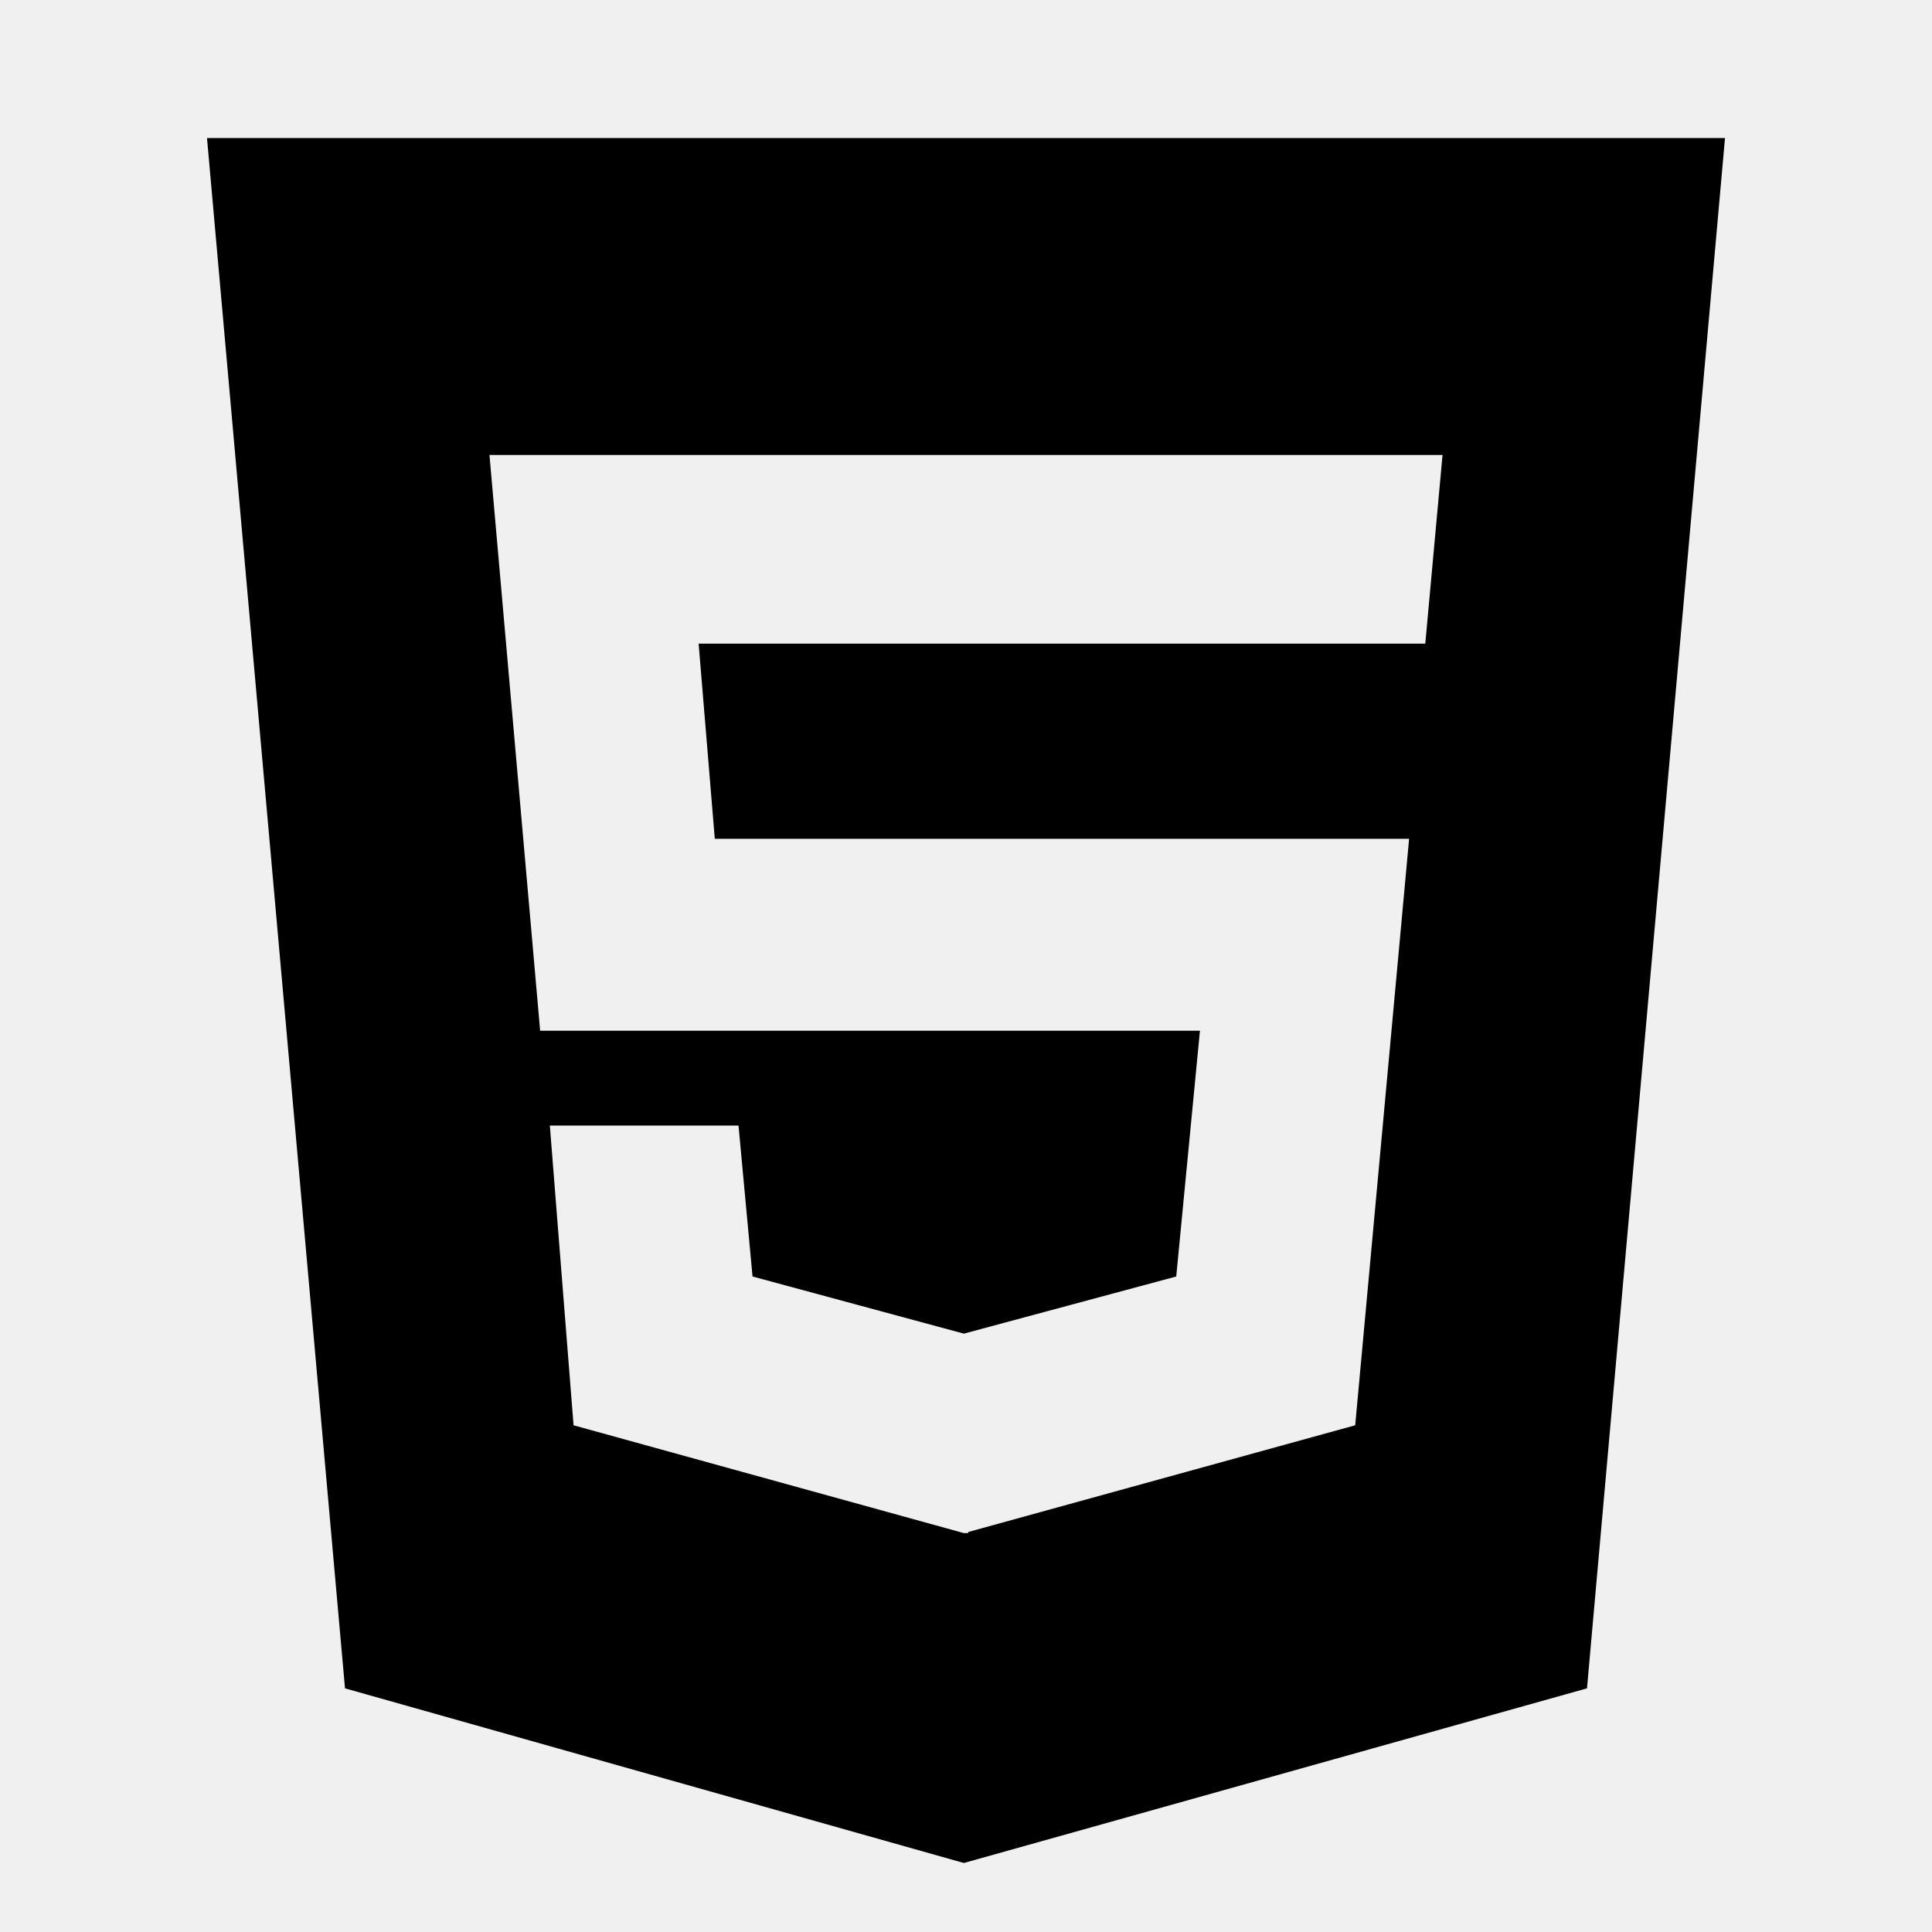
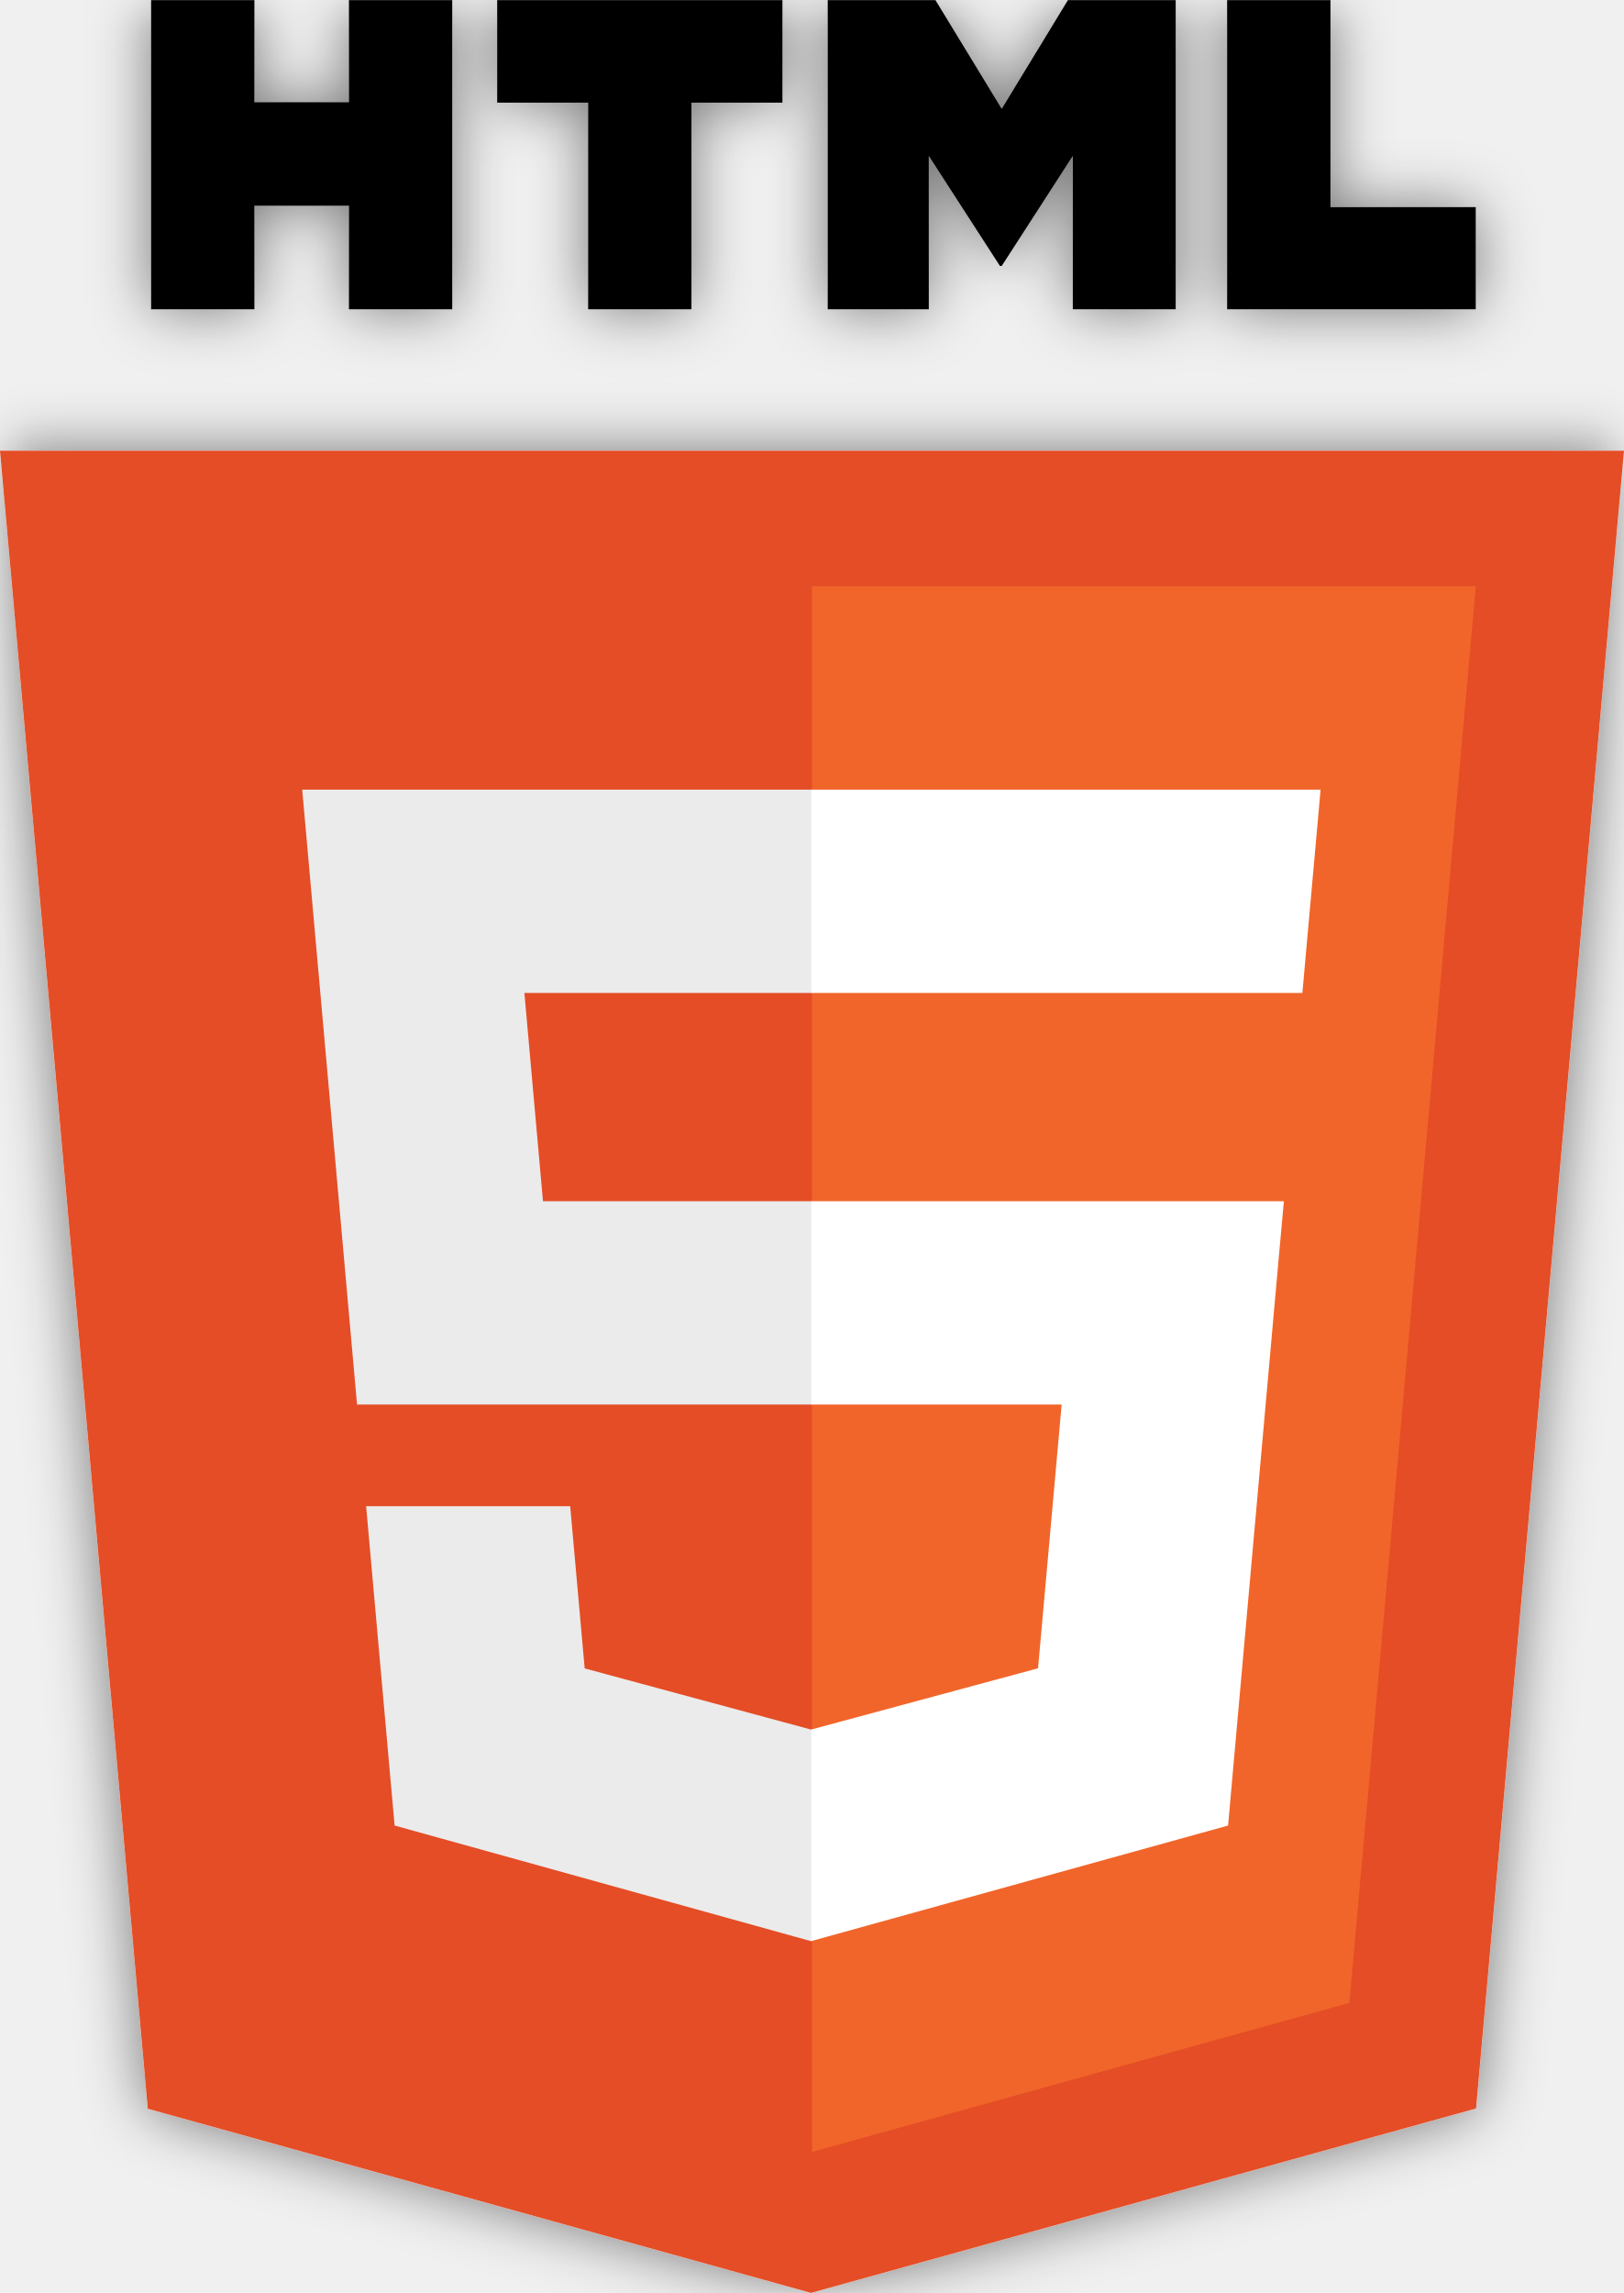
- <svg xmlns="http://www.w3.org/2000/svg" width="1792" height="1792" viewBox="0 0 1792 1792">
-   <path d="M1322 597l16-175h-884l47 534h612l-22 228-197 53-196-53-13-140h-175l22 278 362 100h4v-1l359-99 50-544h-644l-15-181h674zm-1130-469h1408l-128 1438-578 162-574-162z" />
+ <svg xmlns="http://www.w3.org/2000/svg" width="1771" height="2500" viewBox="221.807 89.47 440 621.061" enable-background="new 221.807 89.47 440 621.061">
+   <filter id="a" width="150%" height="150%" x="-5%" y="-5%">
+     <feFlood flood-color="#000" result="floodFill" flood-opacity=".5" />
+     <feComposite in="floodFill" in2="SourceAlpha" operator="in" result="coloredAlpha" />
+     <feGaussianBlur in="coloredAlpha" result="blur" stdDeviation="8" />
+     <feComposite in="blur" in2="SourceGraphic" operator="out" result="maskedOffsetBlur" />
+     <feMerge>
+       <feMergeNode in="maskedOffsetBlur" />
+       <feMergeNode in="SourceGraphic" />
+     </feMerge>
+   </filter>
+   <g filter="url(#a)">
+     <path fill="#e44d26" d="M261.849 660.647l-40.042-449.125h440l-40.086 449.054-180.184 49.954z" />
+     <path fill="#f16529" d="M441.807 672.348l145.596-40.367 34.258-383.735H441.807z" />
+     <path fill="#ebebeb" d="M441.807 414.82h-72.888l-5.035-56.406h77.923V303.33H303.683l1.32 14.778 13.538 151.794h123.266zM441.807 557.876l-.242.066-61.346-16.566-3.922-43.93h-55.294l7.718 86.489 112.834 31.323.252-.071z" />
+     <path d="M262.745 89.47h27.992v27.656h25.606V89.47h27.993v83.75h-27.993v-28.044h-25.606v28.044h-27.99l-.002-83.75zM381.149 117.244h-24.642V89.47H433.8v27.774h-24.654v55.976H381.15v-55.976h-.001zM446.065 89.47h29.19l17.955 29.428 17.938-29.428h29.2v83.75h-27.882v-41.512l-19.259 29.778h-.481l-19.272-29.778v41.512h-27.39V89.47zM554.277 89.47h28v56.068h39.368v27.682h-67.368V89.47z" />
+     <path fill="#fff" d="M441.617 414.82v55.082h67.83l-6.395 71.44-61.435 16.58v57.307l112.924-31.294.826-9.309 12.946-145.014 1.344-14.792h-14.842zM441.617 303.33v55.084H574.67l1.103-12.382 2.51-27.924 1.318-14.778z" />
+   </g>
</svg>
